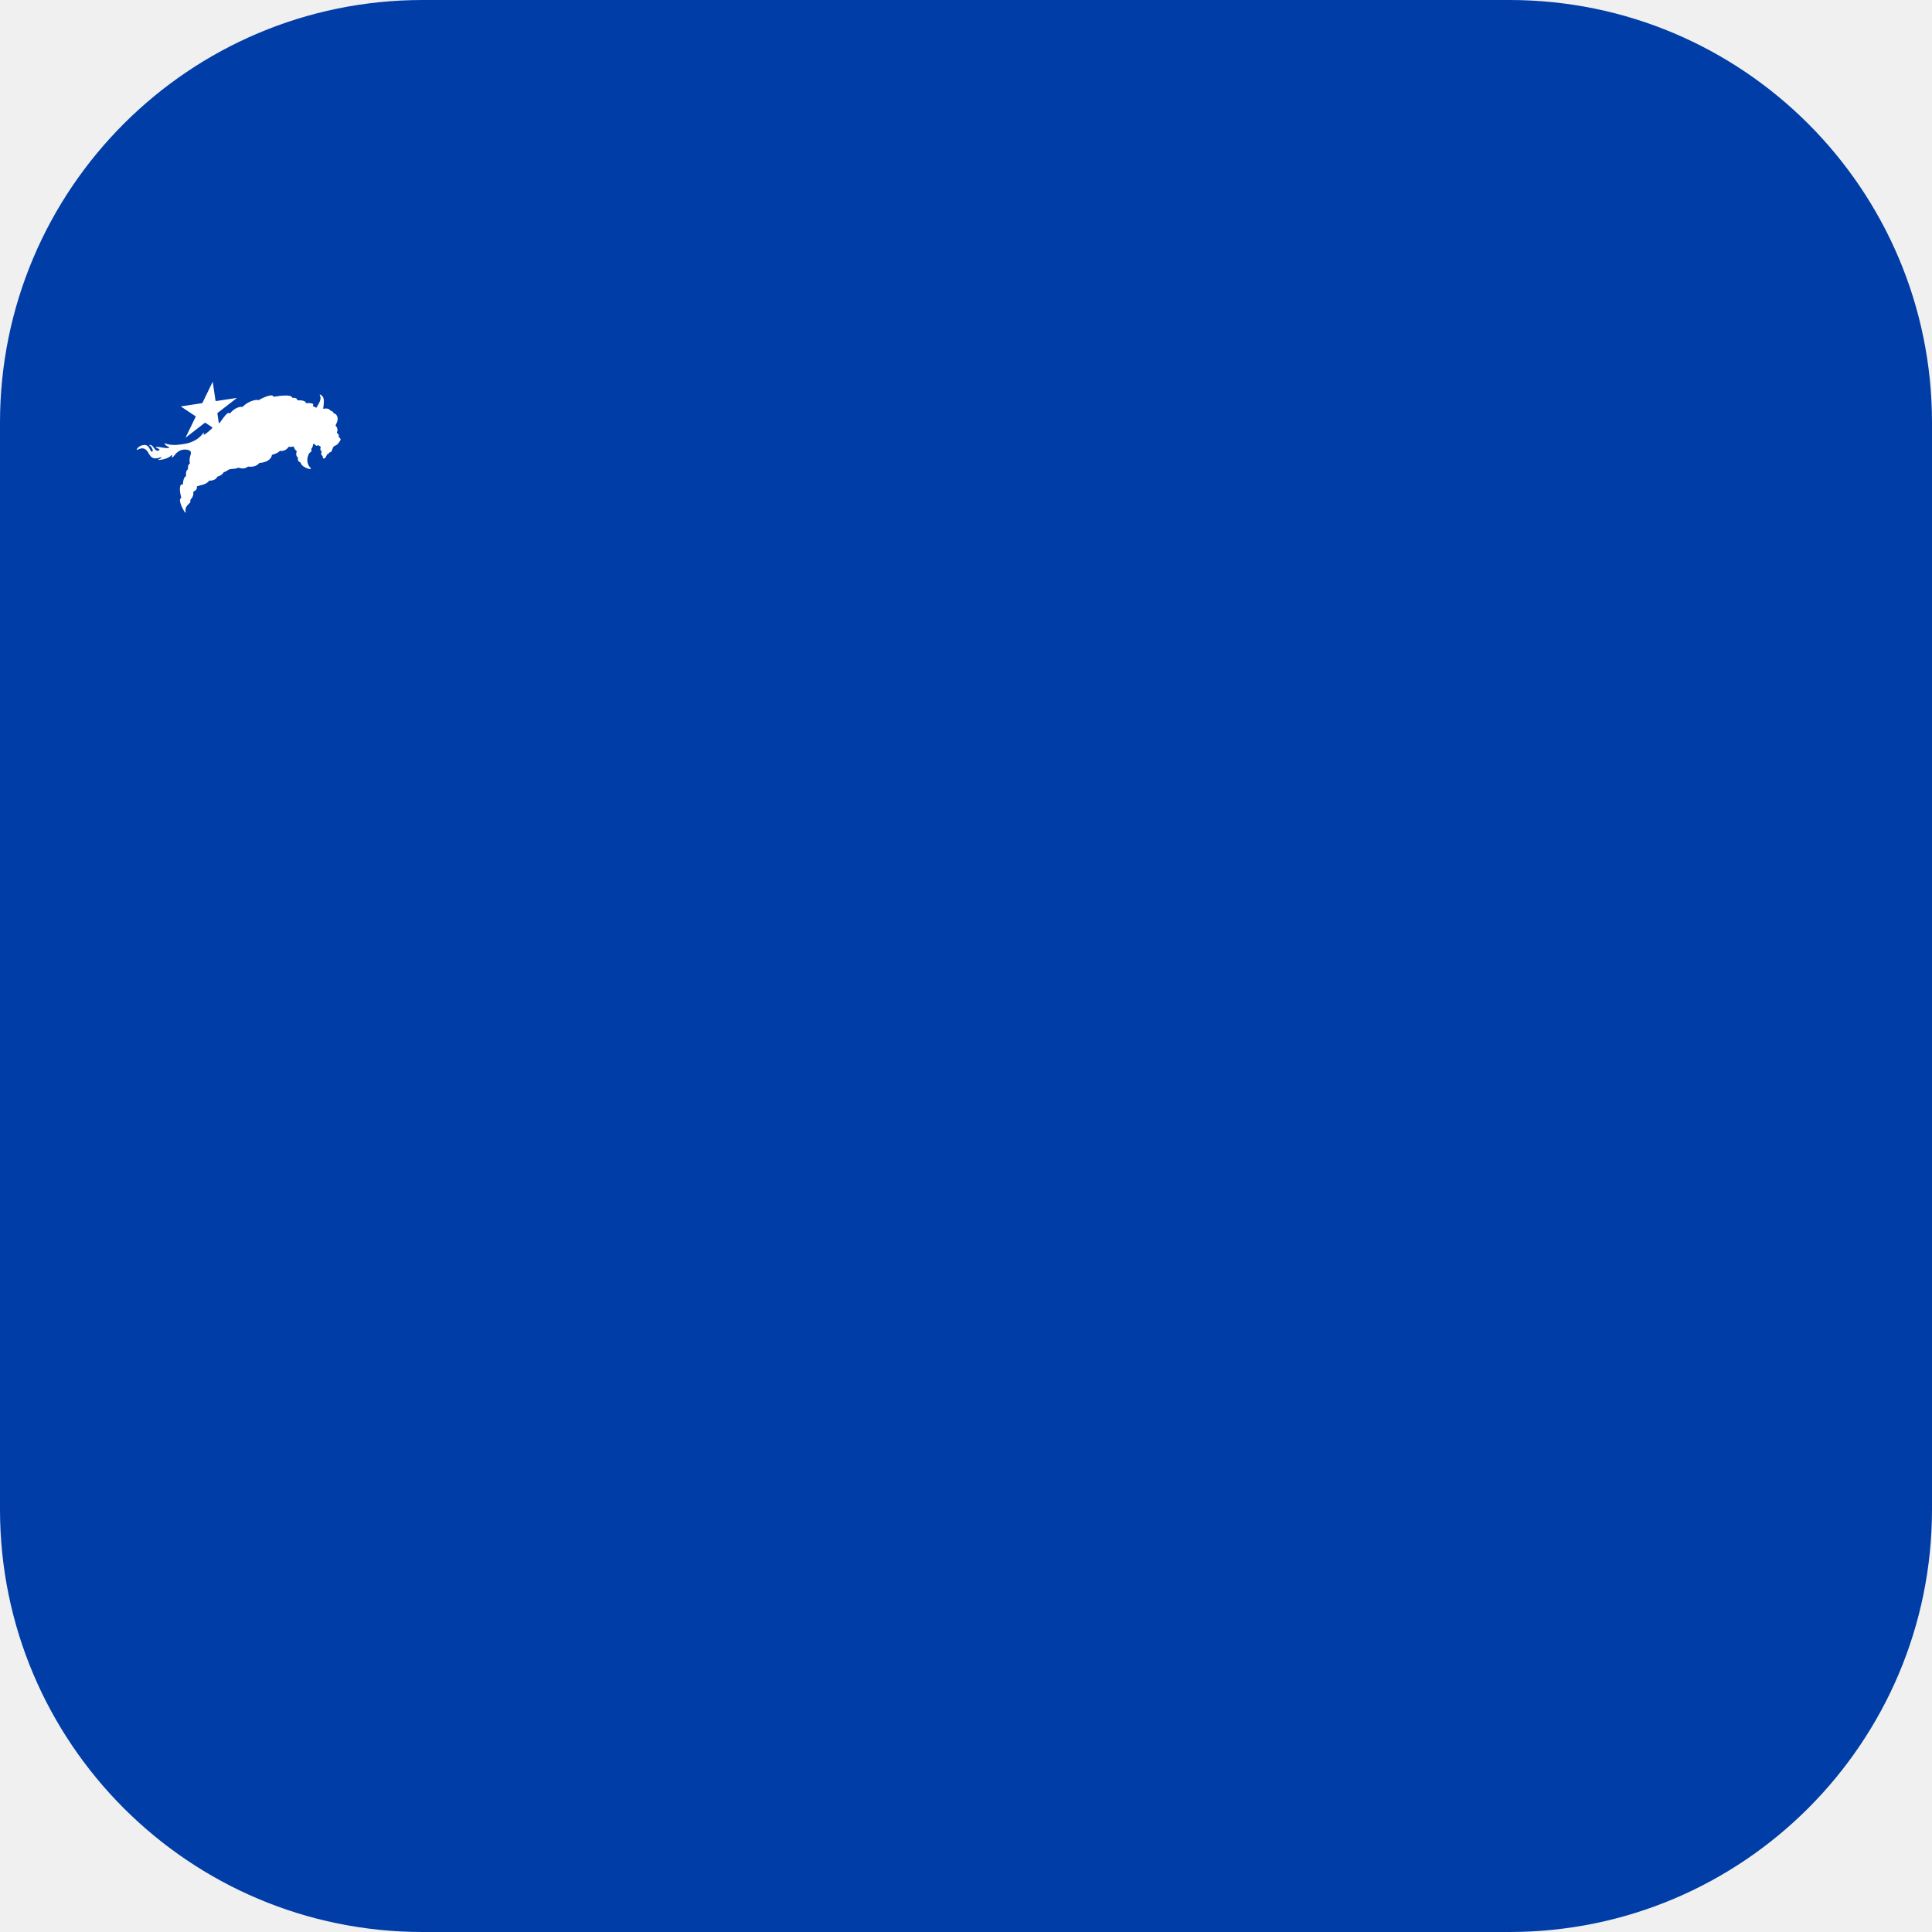
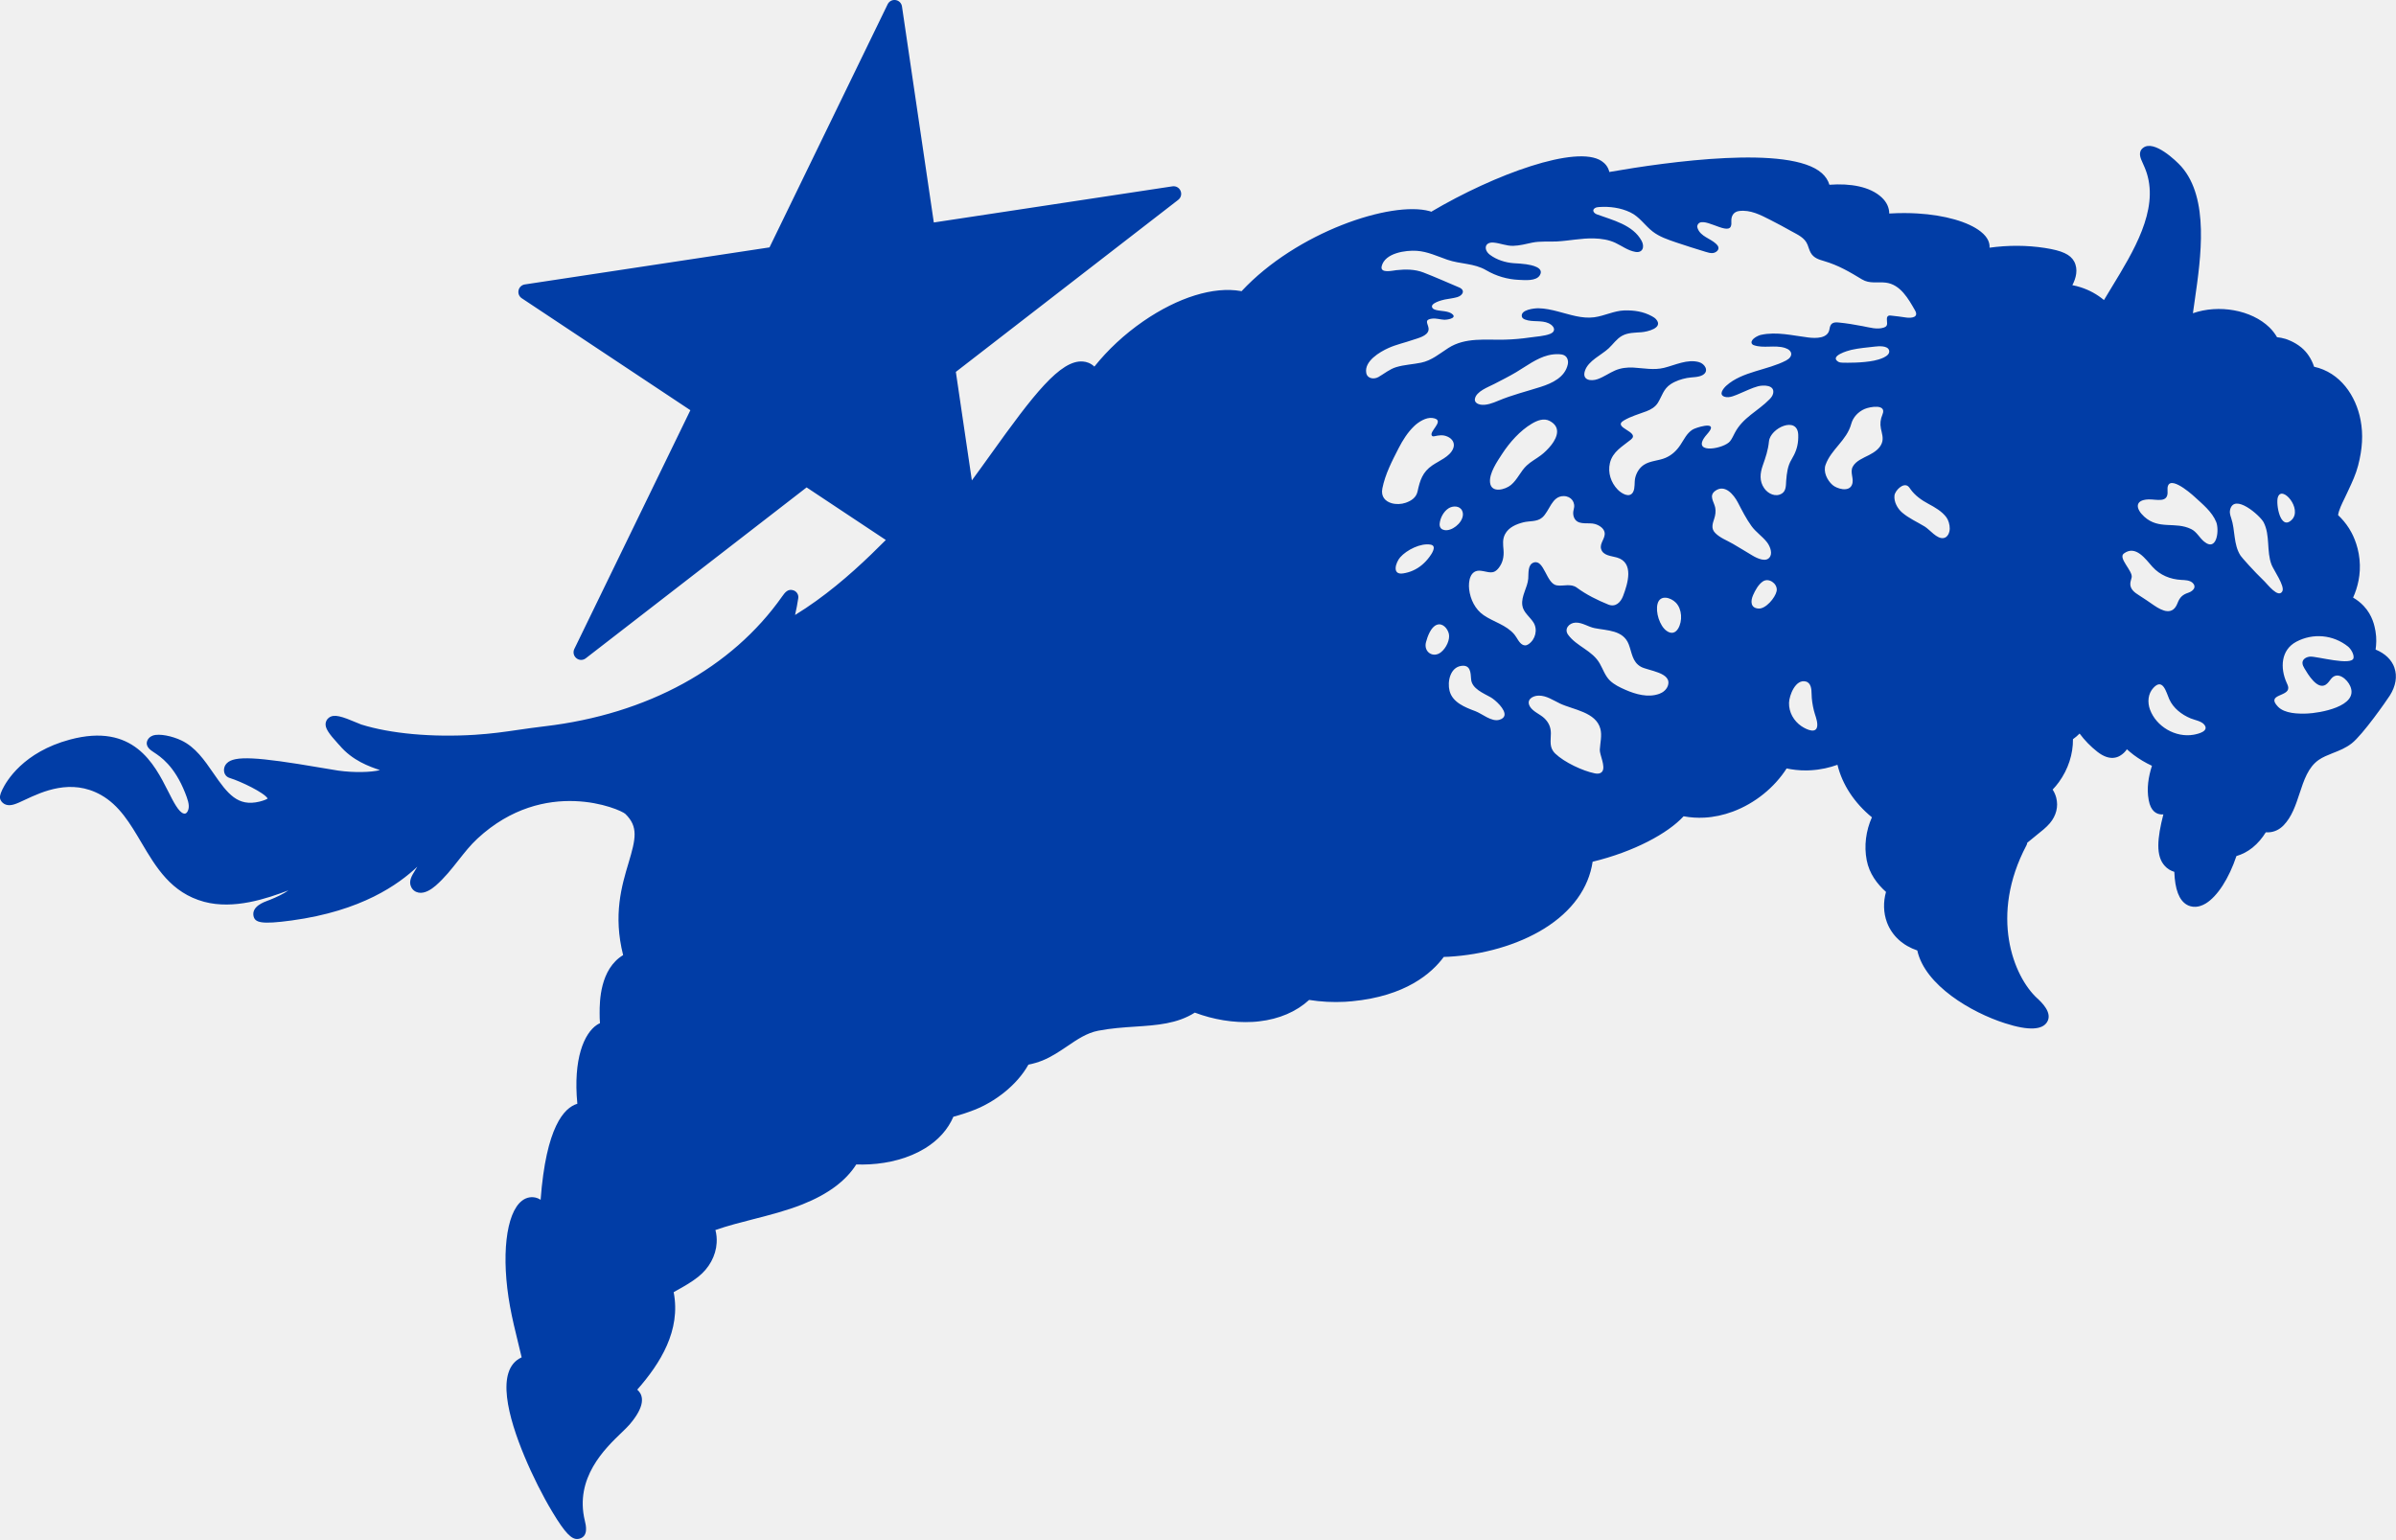
- <svg xmlns="http://www.w3.org/2000/svg" viewBox="0 0 32 32">
-   <rect width="32" height="32" rx="7" fill="#013DA6" />
-   <g transform="translate(2, 5.5) scale(0.122, 0.122)" fill="#fff">
-     <svg viewBox="845 460 230 165">
-       <path transform="matrix(1,0,0,-1,1059.499,532.241)" d="M0 0C0-.42-.14-.87-.43-1.32-.8-1.9-2.68-4.55-3.49-5.19-3.94-5.54-4.45-5.74-4.99-5.95-5.44-6.13-5.85-6.29-6.23-6.56-7.24-7.27-7.64-8.46-8.02-9.62-8.32-10.53-8.63-11.46-9.25-12.09-9.5-12.35-9.81-12.5-10.14-12.51-10.2-12.52-10.26-12.52-10.32-12.51-10.5-12.5-10.69-12.59-10.79-12.75-11.07-13.21-11.41-13.6-11.79-13.9-12.14-14.18-12.53-14.39-12.95-14.51-13.11-14.56-13.23-14.68-13.29-14.84-13.87-16.59-14.77-18-15.63-18.52-15.84-18.65-16.05-18.72-16.23-18.73-16.46-18.75-16.63-18.67-16.7-18.62-17.18-18.35-17.45-17.54-17.5-16.29-17.51-16.08-17.65-15.9-17.85-15.83-18.09-15.76-18.27-15.65-18.42-15.48-18.97-14.89-18.97-13.74-18.43-11.63-18.39-11.47-18.47-11.3-18.58-11.18-18.69-11.06-18.9-11-19.05-11.02-19.17-11.01-19.51-11-19.65-10.23-19.79-9.44-19.71-8.61-19.39-7.61-19.31-7.37-19.43-7.11-19.66-7-20.16-6.77-20.65-6.48-21.09-6.14-21.28-6.01-21.46-5.85-21.63-5.7-21.74-5.61-21.88-5.56-22.02-5.58-22.17-5.6-22.29-5.68-22.37-5.8-22.48-5.96-22.62-6.08-22.79-6.19-22.9-6.25-23.01-6.29-23.14-6.29-23.43-6.32-23.76-6.17-24.12-5.89-24.64-5.48-25.11-5-25.5-4.47-25.59-4.35-25.72-4.28-25.87-4.27-26.01-4.26-26.16-4.31-26.26-4.41-26.41-4.56-26.57-4.7-26.75-4.83-26.88-4.92-26.96-5.08-26.96-5.24-26.95-6.38-27.33-7.55-28.03-8.52-28.18-8.72-28.34-8.92-28.51-9.09-28.68-9.26-28.7-9.52-28.58-9.72-28.47-9.88-28.39-10.06-28.34-10.25-28.19-10.82-28.34-11.42-28.77-11.92-29.03-12.23-29.42-12.55-29.88-12.91L-29.97-12.98C-30.18-13.15-30.39-13.32-30.6-13.5-30.7-13.59-30.77-13.73-30.79-13.86-34.01-19.97-31.88-25.3-29.78-27.24-29.11-27.85-28.87-28.31-29.05-28.59-29.16-28.76-29.4-28.86-29.76-28.88-30.3-28.91-31.05-28.77-32-28.47-33.51-27.98-35.08-27.18-36.31-26.27-37.79-25.16-38.71-23.95-38.97-22.77-39.01-22.59-39.13-22.46-39.3-22.4-40.37-22.04-41.16-21.31-41.52-20.36-41.77-19.67-41.8-18.87-41.59-18.12-41.53-17.94-41.59-17.74-41.73-17.61-42.54-16.9-43.02-16.1-43.19-15.24-43.4-14.17-43.25-13-42.79-11.96-42.7-11.75-42.75-11.51-42.93-11.37-44.3-10.24-45.26-8.78-45.63-7.25-45.67-7.12-45.76-7-45.88-6.93-46.01-6.86-46.16-6.85-46.29-6.9-46.97-7.15-47.67-7.29-48.38-7.33-48.48-7.34-48.59-7.34-48.68-7.34-49.21-7.34-49.74-7.3-50.26-7.19-50.46-7.14-50.67-7.23-50.78-7.41-51.75-8.93-53.3-10.17-55.02-10.81-55.76-11.08-56.51-11.24-57.25-11.28-57.79-11.31-58.34-11.28-58.87-11.18-59.04-11.15-59.21-11.2-59.33-11.33-60.67-12.79-63.55-14.22-66.67-14.98-66.87-15.03-67.02-15.19-67.05-15.39-67.35-17.45-68.67-19.26-70.84-20.61-72.92-21.9-75.75-22.74-78.6-22.9L-78.99-22.91C-79.15-22.91-79.29-22.99-79.38-23.11-80.4-24.49-82.49-26.21-86.7-26.61-86.86-26.63-87.01-26.64-87.25-26.66-88.22-26.71-89.19-26.66-90.14-26.51-90.28-26.49-90.44-26.53-90.56-26.63-91.56-27.55-92.87-28.11-94.46-28.29-94.63-28.31-94.8-28.33-94.98-28.34-96.46-28.42-98.09-28.15-99.58-27.59-99.73-27.54-99.89-27.55-100.03-27.64-101.4-28.51-103.04-28.62-104.83-28.73-105.83-28.8-106.85-28.87-107.93-29.08-108.98-29.29-109.8-29.84-110.71-30.47-111.33-30.88-111.96-31.31-112.68-31.6-113.03-31.74-113.39-31.84-113.75-31.91-113.89-31.94-114.01-32.03-114.09-32.16-115.08-33.94-116.99-35.18-118.33-35.71-118.89-35.93-119.45-36.11-120.04-36.27-120.19-36.31-120.31-36.41-120.37-36.55-120.79-37.53-121.52-38.34-122.54-38.96-123.74-39.69-125.25-40.13-126.92-40.22-127.29-40.24-127.65-40.24-128.01-40.23-128.22-40.25-128.35-40.32-128.44-40.47-129.25-41.75-130.69-42.8-132.71-43.61-134-44.12-135.38-44.47-136.71-44.81L-136.82-44.84C-137.91-45.12-138.94-45.38-139.94-45.74-140.19-45.82-140.33-46.09-140.26-46.34-140.18-46.63-140.15-46.94-140.17-47.26-140.23-48.19-140.72-49.09-141.53-49.73-142.08-50.16-142.72-50.52-143.3-50.84L-143.52-50.97C-143.7-51.08-143.79-51.29-143.75-51.49-143.28-53.94-144.21-56.4-146.68-59.2-146.86-59.41-146.76-59.8-146.56-59.99-146.21-60.37-146.49-61.15-147.33-62.13-147.46-62.28-147.65-62.46-147.85-62.66L-147.96-62.77C-149.41-64.16-152.11-66.74-151.16-70.6-150.99-71.31-151.11-71.45-151.32-71.5-151.51-71.5-151.94-71.18-152.95-69.51-153.75-68.17-154.6-66.49-155.26-64.9-156.27-62.47-157.68-58.27-155.77-57.3-155.67-57.27-155.59-57.2-155.53-57.11-155.46-56.99-155.43-56.85-155.47-56.72L-155.76-55.49C-155.99-54.57-156.24-53.54-156.43-52.51-157.24-48.06-156.63-44.94-155.61-44.16-155.37-43.97-155.08-43.91-154.82-44.01-154.75-44.04-154.7-44.07-154.66-44.09-154.51-44.2-154.32-44.22-154.16-44.14-153.99-44.06-153.88-43.9-153.87-43.72-153.4-37.47-151.82-36.34-151.16-36.15-150.93-36.08-150.78-35.86-150.8-35.62-151.15-32.03-150.26-30.08-149.4-29.5-149.34-29.46-149.28-29.43-149.21-29.4-149.02-29.32-148.9-29.12-148.92-28.9-148.94-28.62-148.94-28.35-148.94-28.08-148.94-27.25-148.93-24.72-147.22-23.69-147.04-23.57-146.94-23.35-147-23.14-147.81-19.92-147.11-17.58-146.55-15.71-145.99-13.81-145.58-12.45-146.95-11.11-147.46-10.62-154.04-7.67-159.98-13.16-160.6-13.74-161.12-14.4-161.62-15.03-162.18-15.74-162.75-16.47-163.46-17.08-163.86-17.43-164.22-17.6-164.46-17.55-164.59-17.53-164.67-17.46-164.73-17.35-164.82-17.15-164.71-16.92-164.43-16.46L-164.23-16.13C-164.11-15.91-164.16-15.64-164.35-15.48-164.55-15.33-164.82-15.34-165-15.51-167.46-17.82-170.89-19.28-175.22-19.87-177.33-20.16-177.81-20.04-177.84-19.9-177.9-19.64-177.61-19.41-176.95-19.17-176.89-19.15-176.85-19.13-176.81-19.12-176.07-18.82-175.55-18.56-175.13-18.26-174.93-18.12-174.86-17.84-174.98-17.62-175.1-17.4-175.36-17.3-175.6-17.39-176.98-17.91-179.84-18.99-182.32-18.32-184.88-17.63-186.04-15.68-187.26-13.61-188.24-11.95-189.17-10.38-190.83-9.45-193.55-7.93-196.19-9.17-197.61-9.83-198.26-10.14-198.62-10.3-198.84-10.22-198.91-10.2-198.96-10.15-198.99-10.11-199-10.08-199.03-10.02-198.85-9.66-198.54-8.99-197.21-6.73-193.53-5.74-188.63-4.44-187.06-7.53-185.9-9.82-185.37-10.87-184.92-11.77-184.27-11.92-183.93-12-183.5-11.87-183.3-11.26-183.12-10.7-183.36-10.09-183.57-9.54-184.52-7.12-185.78-6.3-186.39-5.9-186.79-5.64-186.75-5.58-186.73-5.52-186.71-5.47-186.65-5.43-186.57-5.4-186.2-5.27-185.28-5.45-184.58-5.78-183.53-6.27-182.81-7.31-182.1-8.34-181-9.95-179.96-11.47-177.71-10.93-177.32-10.83-177.04-10.72-176.86-10.59-176.66-10.44-176.59-10.16-176.72-9.94-177.13-9.2-179.48-8.2-180.15-8-180.23-7.98-180.27-7.94-180.29-7.89-180.32-7.77-180.29-7.67-180.2-7.58-179.67-7.05-176.98-7.39-172.82-8.1-172.2-8.21-171.66-8.3-171.32-8.35-170-8.53-168.53-8.51-167.66-8.3-167.44-8.24-167.29-8.05-167.28-7.83-167.27-7.61-167.41-7.41-167.62-7.34-168.42-7.06-169.77-6.61-170.79-5.39-170.82-5.37-170.85-5.32-170.89-5.29-171.57-4.55-171.84-4.16-171.82-3.97-171.81-3.93-171.8-3.87-171.74-3.83-171.53-3.67-170.94-3.87-169.86-4.33L-169.76-4.37C-169.64-4.42-169.55-4.46-169.5-4.48-166.98-5.26-163.45-5.58-159.83-5.36-158.39-5.27-157.32-5.11-156.19-4.95L-155.95-4.91C-155.34-4.82-154.7-4.73-153.96-4.64-145.25-3.62-138.09 .31-133.8 6.4-133.54 6.77-133.5 6.75-133.42 6.72-133.38 6.71-133.35 6.66-133.36 6.62-133.42 6.17-133.51 5.71-133.62 5.26-133.67 5.06-133.59 4.85-133.43 4.74-133.26 4.62-133.04 4.61-132.87 4.71-130.79 5.99-128.69 7.66-126.45 9.83-126.01 10.24-125.59 10.66-125.2 11.05-125.09 11.16-125.04 11.31-125.06 11.45-125.07 11.6-125.15 11.74-125.28 11.82L-131.89 16.21C-132.07 16.33-132.3 16.32-132.47 16.19L-150.91 1.92H-151.07C-151.12 1.96-151.13 2.03-151.11 2.08L-141.42 22.02C-141.31 22.24-141.38 22.51-141.59 22.65L-155.67 32C-155.71 32.03-155.73 32.08-155.72 32.14-155.71 32.2-155.67 32.23-155.61 32.24L-135.19 35.34C-135.03 35.36-134.89 35.46-134.81 35.61L-124.95 55.91C-124.92 55.96-124.87 55.99-124.81 55.98-124.75 55.97-124.71 55.93-124.7 55.87L-122.04 37.83C-122.02 37.7-121.95 37.58-121.85 37.51-121.74 37.43-121.6 37.39-121.47 37.41L-101.55 40.43C-101.5 40.44-101.44 40.41-101.41 40.35-101.39 40.29-101.4 40.23-101.45 40.19L-120.02 25.83C-120.16 25.72-120.23 25.54-120.21 25.36L-118.87 16.3C-118.84 16.1-118.69 15.94-118.5 15.89-118.3 15.84-118.09 15.91-117.97 16.08-117.46 16.77-116.93 17.51-116.39 18.27-113.16 22.77-110.8 25.96-109.12 25.8-108.89 25.78-108.67 25.69-108.49 25.51-108.39 25.42-108.25 25.37-108.11 25.38-107.97 25.39-107.84 25.46-107.76 25.57-106.66 26.94-105.28 28.21-103.78 29.26-100.98 31.18-98.15 32.07-96.01 31.7-95.83 31.64-95.63 31.69-95.5 31.83-90.88 36.78-83.21 39.18-80.31 38.38-80.15 38.28-79.94 38.28-79.78 38.37-74.02 41.78-67.75 43.74-66.09 42.62-65.85 42.47-65.71 42.27-65.65 42.02-65.6 41.76-65.34 41.58-65.08 41.63-56.01 43.22-49.54 43.23-47.76 41.66-47.52 41.44-47.35 41.19-47.27 40.92-47.21 40.69-46.99 40.55-46.76 40.56-44.97 40.7-43.55 40.37-42.77 39.64-42.46 39.34-42.3 39.01-42.3 38.66-42.3 38.52-42.24 38.39-42.14 38.29-42.04 38.2-41.9 38.14-41.77 38.16-41 38.21-40.23 38.21-39.49 38.16-37.33 38.04-35.41 37.5-34.47 36.76-34.21 36.55-33.9 36.22-33.93 35.85-33.94 35.7-33.88 35.55-33.77 35.44-33.66 35.34-33.51 35.29-33.36 35.31-31.84 35.52-30.34 35.51-28.9 35.29-27.35 35.05-26.98 34.73-26.81 34.42-26.59 34.02-26.64 33.51-26.96 32.91-27.03 32.77-27.03 32.6-26.96 32.46-26.9 32.32-26.76 32.22-26.61 32.19-26.39 32.15-26.17 32.09-25.96 32.02-25.3 31.8-24.71 31.48-24.2 31.05-24.09 30.96-23.94 30.92-23.79 30.94-23.65 30.97-23.52 31.06-23.45 31.18-23.29 31.45-23.13 31.71-22.96 31.99L-22.8 32.26C-20.92 35.34-18.79 38.84-19.82 42.15-19.92 42.48-20.04 42.76-20.15 42.99L-20.2 43.1C-20.42 43.59-20.4 43.68-20.3 43.75-19.89 44.05-18.52 43.06-17.79 42.24-15.6 39.75-16.29 34.99-16.79 31.51-16.85 31.11-16.9 30.74-16.95 30.4-16.97 30.23-16.9 30.06-16.77 29.95-16.63 29.84-16.45 29.8-16.29 29.86-14.29 30.56-11.76 30.1-10.41 28.79-10.2 28.58-10.01 28.34-9.87 28.08-9.79 27.94-9.64 27.85-9.48 27.83-9.29 27.81-9.08 27.78-8.88 27.72-8.77 27.68-8.21 27.49-7.72 27.09-7.31 26.75-7 26.28-6.81 25.71-6.75 25.54-6.61 25.41-6.44 25.38-4.34 24.92-3.26 22.98-2.95 21.32-2.74 20.21-2.8 19.08-3.15 17.75-3.33 17.05-3.63 16.4-3.93 15.77L-4.1 15.4C-4.14 15.3-4.2 15.19-4.25 15.07-4.5 14.58-4.77 14.01-4.83 13.54-4.85 13.38-4.79 13.22-4.68 13.11-4.35 12.81-4.07 12.47-3.83 12.09-3.63 11.78-3.16 10.93-3.04 9.73-2.94 8.74-3.11 7.76-3.54 6.8-3.64 6.56-3.55 6.29-3.33 6.16-3.04 5.99-2.78 5.79-2.56 5.55-1.92 4.87-1.78 4.12-1.71 3.71-1.61 3.14-1.65 2.65-1.7 2.32-1.73 2.1-1.6 1.88-1.39 1.79-.73 1.52-.28 1.1-.09 .56-.03 .38 0 .2 0 0" fill="#fff" />
-     </svg>
+ <svg xmlns="http://www.w3.org/2000/svg" width="145.478mm" height="93.46mm" viewBox="0 0 145.478 93.46" version="1.1" id="svg1">
+   <defs id="defs1" />
+   <g id="layer1" transform="translate(-294.7576,-101.6186)">
+     <path id="path14" d="m 437.657,141.573 c -0.087,0.501 -2.251,-0.111 -2.634,-0.083 -0.21,0.015 -0.472,0.139 -0.467,0.384 0.002,0.12 0.061,0.232 0.123,0.336 0.203,0.339 0.775,1.315 1.29,0.986 0.139,-0.089 0.227,-0.237 0.333,-0.365 0.395,-0.478 0.978,0.037 1.157,0.456 0.536,1.243 -1.903,1.635 -2.631,1.661 -0.537,0.018 -1.352,0.005 -1.759,-0.418 -0.752,-0.781 0.671,-0.594 0.625,-1.162 -0.009,-0.104 -0.057,-0.2 -0.1,-0.296 -0.398,-0.889 -0.355,-1.986 0.593,-2.488 1.015,-0.537 2.237,-0.423 3.134,0.294 0.176,0.141 0.374,0.476 0.337,0.694 m -5.41,-4.653 c -0.654,-0.628 -1.382,-1.454 -1.45,-1.559 -0.447,-0.691 -0.313,-1.541 -0.572,-2.292 -0.054,-0.157 -0.104,-0.327 -0.065,-0.489 0.246,-1.045 1.828,0.351 2.039,0.758 0.407,0.792 0.163,1.749 0.478,2.57 0.122,0.321 0.829,1.307 0.655,1.62 -0.246,0.44 -0.902,-0.433 -1.084,-0.608 m 0.809,-5.092 c 0.235,-0.805 1.533,0.699 0.84,1.365 -0.687,0.659 -0.959,-0.959 -0.84,-1.365 m -3.718,2.44 c -0.1,0.36 -0.338,0.585 -0.762,0.233 -0.278,-0.231 -0.443,-0.59 -0.778,-0.754 -0.974,-0.478 -1.956,0.062 -2.852,-0.755 -0.521,-0.475 -0.594,-1.009 0.248,-1.047 0.478,-0.022 1.23,0.263 1.168,-0.511 -0.093,-1.159 1.362,0.094 1.652,0.362 0.467,0.432 1.054,0.899 1.304,1.523 0.09,0.224 0.107,0.637 0.019,0.949 m -0.831,11.784 c -0.166,0.1 -0.415,0.157 -0.573,0.184 -1.083,0.185 -2.254,-0.494 -2.634,-1.524 -0.165,-0.446 -0.131,-0.963 0.206,-1.326 0.579,-0.624 0.779,0.281 0.959,0.686 0.243,0.548 0.754,0.942 1.296,1.168 0.244,0.102 0.66,0.164 0.834,0.384 0.152,0.192 0.071,0.33 -0.088,0.427 m -4.403,-9.024 c 0.012,-0.121 0.057,-0.235 0.082,-0.352 0.074,-0.384 -0.84,-1.172 -0.477,-1.443 0.726,-0.543 1.323,0.348 1.739,0.807 0.46,0.509 1.086,0.761 1.763,0.795 0.211,0.011 0.497,0.015 0.669,0.174 0.115,0.106 0.139,0.212 0.107,0.307 -0.045,0.135 -0.201,0.246 -0.366,0.299 -0.342,0.111 -0.518,0.278 -0.651,0.628 -0.287,0.757 -0.894,0.503 -1.435,0.132 -0.301,-0.206 -0.594,-0.414 -0.905,-0.607 -0.271,-0.168 -0.558,-0.382 -0.526,-0.739 m -11.34,-2.736 c -0.406,0.068 -0.828,-0.507 -1.148,-0.701 -0.46,-0.282 -0.961,-0.497 -1.372,-0.852 -0.278,-0.24 -0.503,-0.653 -0.461,-1.029 0.032,-0.295 0.53,-0.816 0.838,-0.555 0.053,0.045 0.091,0.107 0.131,0.165 0.271,0.386 0.689,0.681 1.099,0.898 0.394,0.211 0.817,0.453 1.085,0.816 0.117,0.159 0.207,0.434 0.203,0.689 -0.004,0.227 -0.115,0.526 -0.374,0.569 m -3.355,-13.491 c -0.188,0.095 0.003,0.454 -0.113,0.607 -0.039,0.051 -0.099,0.082 -0.161,0.103 -0.404,0.136 -0.875,-0.011 -1.279,-0.086 -0.492,-0.093 -0.985,-0.178 -1.485,-0.224 -0.333,-0.031 -0.485,0.066 -0.533,0.397 -0.086,0.591 -0.841,0.569 -1.284,0.515 -0.958,-0.116 -1.915,-0.37 -2.88,-0.159 -0.173,0.037 -0.618,0.255 -0.569,0.49 0.013,0.063 0.069,0.111 0.13,0.133 0.59,0.212 1.272,-0.023 1.887,0.166 0.493,0.151 0.523,0.533 0.077,0.768 -1.125,0.589 -2.656,0.659 -3.619,1.522 -0.186,0.166 -0.491,0.544 -0.123,0.675 0.298,0.107 0.691,-0.094 0.96,-0.206 0.355,-0.147 0.699,-0.322 1.072,-0.424 0.323,-0.088 1.044,-0.096 0.925,0.436 -0.03,0.136 -0.119,0.25 -0.216,0.35 -0.708,0.726 -1.616,1.1 -2.108,2.038 -0.091,0.173 -0.168,0.354 -0.288,0.507 -0.356,0.452 -2.226,0.797 -1.585,-0.187 0.105,-0.161 0.25,-0.292 0.356,-0.453 0.377,-0.577 -0.869,-0.181 -1.057,-0.058 -0.349,0.225 -0.508,0.591 -0.73,0.923 -0.232,0.349 -0.514,0.619 -0.904,0.787 -0.42,0.181 -0.925,0.171 -1.31,0.422 -0.274,0.179 -0.455,0.474 -0.53,0.789 -0.066,0.274 0.004,0.619 -0.13,0.864 -0.218,0.401 -0.72,0.075 -0.937,-0.149 -0.409,-0.421 -0.607,-1.029 -0.471,-1.606 0.164,-0.702 0.763,-1.009 1.281,-1.434 0.583,-0.478 -1.183,-0.715 -0.432,-1.156 0.437,-0.257 0.9,-0.381 1.368,-0.558 0.277,-0.105 0.541,-0.261 0.699,-0.518 0.259,-0.424 0.332,-0.835 0.774,-1.127 0.299,-0.197 0.645,-0.309 0.994,-0.377 0.298,-0.057 0.694,-0.026 0.958,-0.184 0.401,-0.24 0.117,-0.679 -0.228,-0.777 -0.705,-0.201 -1.449,0.178 -2.122,0.345 -0.615,0.153 -1.24,0.021 -1.86,-0.015 -0.387,-0.022 -0.772,0.024 -1.129,0.18 -0.36,0.157 -0.677,0.393 -1.051,0.523 -0.401,0.14 -0.961,0.072 -0.766,-0.513 0.206,-0.612 0.995,-0.944 1.439,-1.358 0.268,-0.25 0.485,-0.579 0.812,-0.761 0.359,-0.199 0.779,-0.187 1.175,-0.218 0.334,-0.025 1.363,-0.249 0.893,-0.785 -0.069,-0.079 -0.16,-0.135 -0.251,-0.185 -0.528,-0.29 -1.087,-0.369 -1.681,-0.353 -0.612,0.018 -1.208,0.333 -1.822,0.415 -0.755,0.1 -1.487,-0.168 -2.207,-0.352 -0.387,-0.1 -0.785,-0.19 -1.188,-0.195 -0.243,-0.002 -1.1,0.085 -1.001,0.51 0.02,0.087 0.108,0.142 0.191,0.174 0.456,0.175 0.991,0.02 1.444,0.23 0.165,0.076 0.41,0.284 0.286,0.488 -0.046,0.075 -0.125,0.122 -0.207,0.154 -0.359,0.14 -0.835,0.161 -1.218,0.217 -0.506,0.075 -1.016,0.119 -1.528,0.133 -1.155,0.031 -2.399,-0.158 -3.436,0.51 -0.537,0.345 -1.011,0.757 -1.652,0.889 -0.501,0.103 -1.018,0.122 -1.51,0.27 -0.4,0.121 -0.72,0.395 -1.077,0.6 -0.268,0.154 -0.675,0.109 -0.741,-0.246 -0.133,-0.717 0.821,-1.278 1.353,-1.517 0.473,-0.212 0.976,-0.317 1.463,-0.487 0.294,-0.103 0.915,-0.233 0.966,-0.612 0.043,-0.323 -0.352,-0.603 0.201,-0.682 0.26,-0.037 0.514,0.059 0.772,0.068 0.117,0.004 0.728,-0.078 0.501,-0.315 -0.227,-0.238 -0.734,-0.198 -1.029,-0.282 -0.075,-0.021 -0.153,-0.049 -0.201,-0.111 -0.222,-0.289 0.587,-0.492 0.741,-0.522 0.252,-0.05 0.509,-0.073 0.756,-0.144 0.34,-0.099 0.511,-0.423 0.115,-0.59 -0.718,-0.302 -1.434,-0.624 -2.161,-0.905 -0.527,-0.205 -1.097,-0.203 -1.651,-0.143 -0.225,0.024 -1.002,0.218 -0.889,-0.242 0.199,-0.808 1.465,-0.977 2.127,-0.933 0.65,0.043 1.249,0.328 1.854,0.539 0.794,0.278 1.626,0.205 2.366,0.641 0.603,0.354 1.294,0.557 1.992,0.584 0.357,0.015 1.044,0.086 1.263,-0.281 0.286,-0.477 -0.522,-0.62 -0.823,-0.666 -0.25,-0.038 -0.503,-0.049 -0.755,-0.065 -0.503,-0.033 -1.048,-0.206 -1.453,-0.512 -0.398,-0.301 -0.329,-0.79 0.228,-0.74 0.41,0.038 0.766,0.207 1.186,0.197 0.397,-0.01 0.768,-0.113 1.153,-0.194 0.477,-0.1 0.997,-0.046 1.485,-0.071 0.757,-0.039 1.502,-0.206 2.263,-0.185 0.445,0.012 0.906,0.08 1.31,0.272 0.401,0.191 0.747,0.46 1.194,0.544 0.458,0.087 0.587,-0.304 0.394,-0.664 -0.523,-0.976 -1.764,-1.263 -2.722,-1.614 -0.179,-0.066 -0.324,-0.262 -0.1,-0.388 0.074,-0.041 0.16,-0.05 0.243,-0.056 0.638,-0.045 1.305,0.045 1.886,0.322 0.564,0.269 0.874,0.785 1.353,1.159 0.419,0.328 0.929,0.495 1.427,0.666 0.596,0.205 1.199,0.389 1.802,0.575 0.14,0.043 0.286,0.087 0.434,0.072 0.167,-0.018 0.391,-0.169 0.333,-0.365 -0.024,-0.08 -0.085,-0.145 -0.147,-0.203 -0.351,-0.324 -0.919,-0.436 -1.107,-0.921 -0.022,-0.058 -0.037,-0.123 -0.018,-0.182 0.218,-0.677 1.768,0.578 2.023,0.068 0.051,-0.102 0.042,-0.221 0.038,-0.335 -0.012,-0.32 0.142,-0.568 0.468,-0.613 0.685,-0.092 1.311,0.24 1.899,0.539 0.43,0.218 0.854,0.446 1.274,0.683 0.385,0.216 0.817,0.391 0.989,0.829 0.064,0.163 0.107,0.337 0.194,0.489 0.18,0.314 0.488,0.405 0.812,0.5 0.862,0.253 1.541,0.652 2.298,1.111 0.467,0.283 0.939,0.136 1.443,0.197 0.888,0.107 1.377,0.986 1.777,1.687 0.242,0.425 -0.212,0.472 -0.513,0.435 -0.322,-0.04 -0.648,-0.098 -0.97,-0.124 -0.064,-0.005 -0.11,0.002 -0.144,0.018 m -0.842,2.716 c -0.721,0.15 -1.663,0.134 -1.916,0.129 -0.101,-0.002 -0.206,-0.011 -0.29,-0.065 -0.526,-0.344 0.599,-0.666 0.803,-0.713 0.472,-0.109 0.958,-0.141 1.437,-0.2 0.222,-0.027 0.773,-0.07 0.858,0.225 0.11,0.383 -0.663,0.576 -0.891,0.623 m 0.491,3.277 c -0.002,0.002 -0.002,0.006 -0.004,0.008 -0.119,0.282 -0.151,0.549 -0.091,0.847 0.059,0.289 0.167,0.579 0.059,0.874 -0.123,0.342 -0.454,0.563 -0.778,0.732 -0.34,0.176 -0.797,0.348 -0.99,0.706 -0.193,0.361 0.104,0.743 -0.053,1.109 -0.189,0.447 -0.908,0.236 -1.177,0.002 -0.327,-0.287 -0.575,-0.798 -0.42,-1.227 0.34,-0.944 1.283,-1.476 1.556,-2.477 0.111,-0.412 0.425,-0.741 0.813,-0.91 0.333,-0.144 1.361,-0.321 1.084,0.335 m -4.915,18.93 c -0.47,-0.318 -0.773,-0.848 -0.758,-1.423 0.014,-0.456 0.394,-1.453 1.015,-1.294 0.325,0.081 0.352,0.473 0.355,0.748 0.004,0.343 0.059,0.681 0.139,1.012 0.066,0.274 0.195,0.545 0.207,0.838 0.021,0.641 -0.648,0.326 -0.956,0.119 m -0.932,-14.925 c -0.021,0.272 0.008,0.615 -0.25,0.786 -0.384,0.253 -0.851,0.024 -1.085,-0.312 -0.301,-0.434 -0.255,-0.906 -0.089,-1.381 0.179,-0.506 0.324,-0.928 0.378,-1.465 0.082,-0.821 1.741,-1.57 1.777,-0.394 0.004,0.119 0,0.231 -0.008,0.339 -0.034,0.418 -0.163,0.762 -0.402,1.16 -0.233,0.384 -0.286,0.83 -0.32,1.268 m -0.583,6.723 c -0.083,0.395 -0.653,1.079 -1.091,1.055 -0.496,-0.026 -0.5,-0.446 -0.337,-0.816 0.128,-0.291 0.329,-0.659 0.601,-0.836 0.354,-0.227 0.86,0.123 0.836,0.528 -0.002,0.023 -0.006,0.045 -0.01,0.069 m -3.209,-3.167 c -0.19,-0.104 -0.373,-0.218 -0.518,-0.368 -0.268,-0.273 -0.159,-0.567 -0.055,-0.883 0.069,-0.208 0.097,-0.434 0.056,-0.653 -0.066,-0.348 -0.406,-0.718 -0.007,-1.015 0.59,-0.44 1.131,0.22 1.384,0.704 0.254,0.487 0.502,0.98 0.825,1.428 0.265,0.367 0.66,0.623 0.939,0.98 0.159,0.204 0.33,0.591 0.205,0.847 -0.208,0.427 -0.806,0.13 -1.09,-0.04 -0.395,-0.235 -0.784,-0.477 -1.181,-0.707 -0.175,-0.102 -0.37,-0.192 -0.558,-0.294 m -2.772,5.443 c -0.151,0.249 -0.395,0.353 -0.7,0.133 -0.422,-0.303 -0.681,-1.144 -0.545,-1.647 0.155,-0.567 0.799,-0.383 1.111,-0.062 0.379,0.39 0.411,1.118 0.135,1.576 m -0.623,3.473 c -0.083,0.233 -0.293,0.403 -0.519,0.485 -0.002,0.001 -0.004,0.002 -0.007,0.002 -0.671,0.241 -1.422,0.029 -2.049,-0.245 -0.332,-0.146 -0.678,-0.308 -0.942,-0.564 -0.293,-0.286 -0.417,-0.683 -0.617,-1.034 -0.451,-0.796 -1.398,-1.033 -1.918,-1.742 -0.265,-0.36 0.06,-0.728 0.451,-0.741 0.41,-0.013 0.763,0.257 1.155,0.335 0.762,0.152 1.732,0.114 2.069,0.978 0.199,0.51 0.212,1.066 0.736,1.365 0.441,0.251 1.93,0.343 1.639,1.163 m -3.981,5.2 c -0.031,0.042 -0.073,0.076 -0.13,0.1 -0.103,0.043 -0.22,0.032 -0.33,0.01 -0.731,-0.146 -1.844,-0.672 -2.389,-1.195 -0.387,-0.37 -0.27,-0.764 -0.27,-1.235 0,-0.373 -0.137,-0.671 -0.406,-0.924 -0.26,-0.242 -0.686,-0.394 -0.866,-0.703 -0.238,-0.41 0.152,-0.65 0.516,-0.661 0.472,-0.016 0.898,0.285 1.308,0.479 0.805,0.38 2.188,0.518 2.454,1.539 0.107,0.407 -0.011,0.841 -0.035,1.265 -0.018,0.296 0.368,1.022 0.147,1.326 m -3.083,-19.839 c -0.198,0.259 -0.444,0.487 -0.635,0.631 -0.28,0.213 -0.612,0.385 -0.869,0.627 -0.37,0.347 -0.557,0.848 -0.95,1.177 -0.354,0.295 -1.188,0.515 -1.272,-0.128 -0.074,-0.572 0.44,-1.306 0.735,-1.761 0.452,-0.694 1.086,-1.408 1.803,-1.832 0.318,-0.188 0.72,-0.353 1.076,-0.166 0.687,0.359 0.487,0.962 0.113,1.453 m -0.655,-3.518 c -0.876,0.28 -1.736,0.487 -2.588,0.846 -0.318,0.134 -0.729,0.296 -1.082,0.228 -0.171,-0.033 -0.357,-0.143 -0.324,-0.344 0.075,-0.461 0.824,-0.724 1.177,-0.909 0.445,-0.232 0.895,-0.455 1.327,-0.712 0.623,-0.371 1.239,-0.851 1.944,-1.027 0.216,-0.054 0.44,-0.08 0.676,-0.067 0.1,0.006 0.202,0.019 0.292,0.063 0.202,0.097 0.269,0.338 0.226,0.545 -0.164,0.79 -0.951,1.155 -1.648,1.377 m -0.942,15.695 c -0.055,0 -0.106,-0.014 -0.151,-0.037 -0.229,-0.117 -0.343,-0.432 -0.503,-0.623 -0.496,-0.589 -1.258,-0.754 -1.871,-1.176 -0.512,-0.353 -0.806,-0.96 -0.876,-1.568 -0.056,-0.494 0.057,-1.203 0.707,-1.126 0.47,0.055 0.751,0.262 1.091,-0.176 0.249,-0.32 0.321,-0.691 0.289,-1.087 -0.028,-0.337 -0.072,-0.649 0.095,-0.963 0.221,-0.415 0.68,-0.606 1.114,-0.716 0.379,-0.095 0.823,-0.018 1.14,-0.291 0.452,-0.389 0.576,-1.306 1.305,-1.301 0.457,0.003 0.735,0.38 0.608,0.814 -0.061,0.211 -0.037,0.464 0.111,0.636 0.269,0.312 0.821,0.141 1.178,0.244 0.247,0.071 0.547,0.251 0.588,0.523 0.054,0.362 -0.325,0.651 -0.211,1.006 0.126,0.398 0.624,0.409 0.957,0.506 1.059,0.306 0.656,1.592 0.379,2.326 -0.152,0.405 -0.465,0.708 -0.905,0.53 -0.668,-0.272 -1.322,-0.594 -1.904,-1.023 -0.374,-0.277 -0.815,-0.073 -1.23,-0.143 -0.629,-0.106 -0.756,-1.593 -1.389,-1.386 -0.379,0.124 -0.309,0.666 -0.334,0.974 -0.044,0.552 -0.43,1.045 -0.363,1.612 0.052,0.442 0.466,0.71 0.686,1.065 0.261,0.424 0.113,1.027 -0.308,1.309 -0.061,0.041 -0.133,0.072 -0.206,0.072 m -1.255,4.258 c -0.025,0.11 -0.116,0.202 -0.301,0.259 -0.481,0.148 -1.057,-0.373 -1.48,-0.528 -0.61,-0.226 -1.372,-0.525 -1.551,-1.226 -0.142,-0.556 0.033,-1.416 0.705,-1.517 0.568,-0.084 0.576,0.409 0.603,0.805 0.037,0.58 0.762,0.858 1.19,1.102 0.268,0.152 0.919,0.734 0.834,1.106 m -3.861,-3.838 c -0.471,0.368 -1.06,-0.023 -0.902,-0.617 0.089,-0.335 0.293,-0.923 0.659,-1.054 0.359,-0.129 0.658,0.235 0.73,0.552 0.076,0.342 -0.152,0.858 -0.487,1.119 M 380.55,136.263 c -0.184,0.083 -0.383,0.141 -0.597,0.174 -0.704,0.109 -0.452,-0.669 -0.177,-0.981 0.386,-0.439 1.245,-0.879 1.852,-0.764 0.393,0.074 0.051,0.569 -0.073,0.736 -0.272,0.371 -0.606,0.658 -1.006,0.835 m 2.985,-3.631 c 0.043,0.094 0.056,0.193 0.043,0.293 -0.058,0.48 -0.684,0.964 -1.118,0.881 -0.077,-0.015 -0.153,-0.044 -0.207,-0.102 -0.07,-0.073 -0.093,-0.181 -0.083,-0.282 0.032,-0.348 0.235,-0.742 0.541,-0.937 0.257,-0.164 0.68,-0.168 0.824,0.147 m -4.845,-1.35 c 0.173,-0.87 0.586,-1.662 0.987,-2.445 0.248,-0.483 0.549,-0.962 0.942,-1.341 0.265,-0.255 0.725,-0.55 1.112,-0.496 0.733,0.103 0.021,0.625 -0.054,0.955 -0.013,0.06 0.011,0.133 0.068,0.155 0.034,0.013 0.072,0.005 0.108,-0.002 0.28,-0.059 0.508,-0.1 0.784,0.019 0.311,0.133 0.489,0.412 0.347,0.743 -0.206,0.484 -0.849,0.727 -1.256,1.005 -0.597,0.409 -0.752,0.905 -0.898,1.579 -0.08,0.376 -0.374,0.573 -0.725,0.695 -0.269,0.093 -0.591,0.104 -0.861,0.023 -0.375,-0.111 -0.651,-0.398 -0.553,-0.889 m 61.455,10.89 c -0.171,-0.49 -0.567,-0.872 -1.148,-1.111 0.042,-0.304 0.069,-0.683 -0.007,-1.118 -0.057,-0.307 -0.171,-0.948 -0.714,-1.529 -0.204,-0.217 -0.426,-0.382 -0.645,-0.508 0.272,-0.609 0.483,-1.401 0.39,-2.318 -0.093,-0.948 -0.471,-1.628 -0.63,-1.877 -0.204,-0.323 -0.435,-0.592 -0.671,-0.813 v -0.002 c 0.038,-0.299 0.247,-0.721 0.382,-0.995 0.046,-0.091 0.087,-0.179 0.121,-0.256 0.042,-0.084 0.084,-0.174 0.123,-0.263 0.223,-0.474 0.452,-0.964 0.59,-1.497 0.265,-1.022 0.312,-1.898 0.149,-2.757 -0.277,-1.472 -1.233,-2.893 -2.822,-3.241 -0.165,-0.49 -0.426,-0.879 -0.772,-1.167 -0.435,-0.36 -0.92,-0.511 -0.972,-0.526 -0.175,-0.053 -0.344,-0.083 -0.507,-0.101 -0.119,-0.207 -0.271,-0.408 -0.46,-0.593 -1.099,-1.069 -3.081,-1.411 -4.647,-0.862 0.034,-0.248 0.072,-0.515 0.114,-0.804 0.374,-2.601 0.885,-6.162 -0.814,-8.099 -0.325,-0.367 -1.662,-1.638 -2.315,-1.147 -0.344,0.257 -0.167,0.639 -0.038,0.918 0.075,0.17 0.175,0.38 0.257,0.645 0.702,2.253 -0.802,4.721 -2.13,6.9 -0.163,0.267 -0.326,0.53 -0.475,0.787 -0.414,-0.347 -0.884,-0.603 -1.398,-0.771 -0.176,-0.057 -0.35,-0.101 -0.521,-0.133 0.219,-0.422 0.368,-0.957 0.108,-1.441 -0.233,-0.426 -0.731,-0.657 -1.784,-0.82 -1.091,-0.168 -2.219,-0.171 -3.353,-0.015 0.02,-0.256 -0.068,-0.609 -0.532,-0.976 -0.744,-0.592 -2.187,-1.006 -3.855,-1.103 -0.477,-0.028 -1.05,-0.036 -1.701,0.004 -0.002,-0.358 -0.157,-0.694 -0.458,-0.976 -0.703,-0.658 -1.895,-0.867 -3.176,-0.77 -0.078,-0.265 -0.231,-0.503 -0.464,-0.708 -1.943,-1.724 -9.368,-0.687 -12.899,-0.068 -0.07,-0.312 -0.259,-0.524 -0.47,-0.664 -1.505,-1.008 -6.488,0.797 -10.346,3.08 -0.026,-0.017 -0.057,-0.027 -0.087,-0.036 -2.34,-0.645 -8.087,1.272 -11.428,4.86 -0.012,-0.004 -0.028,-0.006 -0.042,-0.01 -1.651,-0.29 -3.81,0.38 -5.919,1.831 -1.15,0.794 -2.16,1.738 -2.974,2.756 -0.231,-0.216 -0.482,-0.292 -0.685,-0.307 -1.375,-0.129 -3.037,2.043 -5.605,5.631 -0.394,0.55 -0.779,1.086 -1.149,1.587 l -0.972,-6.589 13.503,-10.448 10e-4,-7e-4 c 0.167,-0.131 0.223,-0.35 0.139,-0.546 -0.084,-0.195 -0.282,-0.304 -0.491,-0.273 l -14.49,2.195 -1.933,-13.117 c -0.029,-0.202 -0.183,-0.358 -0.385,-0.389 -0.201,-0.031 -0.395,0.072 -0.484,0.254 l -7.174,14.764 -14.855,2.25 c -0.19,0.028 -0.34,0.168 -0.382,0.356 -0.042,0.187 0.035,0.377 0.195,0.483 l 10.237,6.798 -7.046,14.499 c -0.094,0.194 -0.043,0.424 0.124,0.559 0.085,0.07 0.187,0.105 0.289,0.105 0.099,0 0.198,-0.032 0.282,-0.098 l 13.409,-10.377 4.809,3.193 c -0.283,0.286 -0.584,0.583 -0.899,0.885 -1.292,1.244 -2.849,2.589 -4.612,3.67 0.08,-0.343 0.145,-0.687 0.195,-1.025 0.03,-0.197 -0.089,-0.401 -0.284,-0.47 -0.346,-0.123 -0.53,0.137 -0.693,0.366 -3.061,4.349 -8.18,7.15 -14.411,7.886 -0.613,0.072 -1.127,0.147 -1.628,0.219 -0.859,0.125 -1.604,0.233 -2.62,0.298 -2.599,0.162 -5.115,-0.067 -6.901,-0.625 -0.042,-0.013 -0.123,-0.049 -0.231,-0.095 -0.959,-0.405 -1.415,-0.556 -1.731,-0.317 -0.113,0.083 -0.181,0.207 -0.199,0.346 -0.028,0.283 0.161,0.584 0.768,1.248 0.034,0.034 0.059,0.062 0.071,0.075 0.788,0.94 1.829,1.3 2.461,1.513 -0.558,0.139 -1.583,0.161 -2.526,0.031 -0.241,-0.036 -0.628,-0.101 -1.078,-0.179 -3.901,-0.669 -5.231,-0.733 -5.69,-0.273 -0.151,0.153 -0.21,0.357 -0.157,0.567 0.019,0.075 0.091,0.265 0.352,0.34 0.653,0.201 2.085,0.889 2.28,1.239 -0.055,0.04 -0.189,0.111 -0.493,0.187 -1.318,0.32 -1.925,-0.45 -2.807,-1.734 -0.537,-0.778 -1.09,-1.582 -1.946,-1.984 -0.537,-0.256 -1.326,-0.432 -1.724,-0.292 -0.151,0.054 -0.268,0.155 -0.328,0.284 -0.166,0.372 0.188,0.603 0.379,0.726 0.406,0.267 1.26,0.821 1.911,2.476 0.132,0.34 0.283,0.724 0.191,1.01 -0.091,0.282 -0.233,0.249 -0.278,0.238 -0.305,-0.072 -0.633,-0.725 -0.95,-1.354 -0.84,-1.659 -2.104,-4.167 -5.957,-3.137 -2.834,0.76 -3.861,2.52 -4.111,3.043 -0.155,0.324 -0.176,0.479 -0.096,0.64 0.066,0.128 0.181,0.225 0.321,0.271 0.308,0.1 0.632,-0.051 1.162,-0.302 1.045,-0.488 2.788,-1.304 4.6,-0.291 1.122,0.63 1.771,1.729 2.46,2.894 0.887,1.5 1.803,3.053 3.809,3.596 1.815,0.486 3.811,-0.199 5.118,-0.693 -0.308,0.216 -0.686,0.396 -1.148,0.583 -0.019,0.008 -0.044,0.017 -0.074,0.026 -0.304,0.111 -1.018,0.378 -0.897,0.953 0.091,0.39 0.446,0.521 2.315,0.265 4.261,-0.578 6.493,-2.196 7.63,-3.265 -0.049,0.085 -0.097,0.161 -0.143,0.237 -0.198,0.317 -0.397,0.647 -0.232,0.989 0.086,0.187 0.247,0.308 0.45,0.348 0.375,0.072 0.772,-0.193 1.039,-0.422 0.537,-0.47 0.966,-1.012 1.382,-1.54 0.375,-0.476 0.732,-0.929 1.158,-1.322 4.082,-3.776 8.671,-1.788 8.978,-1.494 0.802,0.781 0.629,1.517 0.193,2.975 -0.414,1.383 -0.945,3.161 -0.329,5.597 -1.413,0.857 -1.425,2.826 -1.427,3.506 0,0.206 0.004,0.416 0.021,0.629 -0.067,0.028 -0.131,0.065 -0.193,0.106 -0.764,0.513 -1.444,2.051 -1.181,4.786 -0.805,0.237 -1.897,1.405 -2.23,5.833 -0.061,-0.042 -0.127,-0.074 -0.193,-0.101 -0.313,-0.117 -0.657,-0.062 -0.937,0.155 -0.981,0.755 -1.278,3.399 -0.726,6.428 0.135,0.74 0.314,1.477 0.489,2.189 0.07,0.297 0.144,0.594 0.216,0.894 -0.008,0.002 -0.012,0.006 -0.019,0.01 -1.598,0.746 -0.783,3.672 0.188,5.997 0.486,1.168 1.107,2.406 1.706,3.397 0.792,1.319 1.171,1.646 1.515,1.627 0.048,-0.002 0.095,-0.013 0.145,-0.027 0.523,-0.159 0.368,-0.806 0.302,-1.079 -0.636,-2.605 1.229,-4.392 2.228,-5.352 0.195,-0.189 0.364,-0.35 0.483,-0.489 0.96,-1.115 0.834,-1.724 0.558,-2.035 -0.026,-0.032 -0.055,-0.059 -0.087,-0.087 1.4,-1.593 2.66,-3.594 2.211,-5.919 0.049,-0.03 0.103,-0.059 0.155,-0.089 0.453,-0.251 0.917,-0.512 1.333,-0.842 0.664,-0.524 1.075,-1.276 1.122,-2.06 0.017,-0.269 -0.008,-0.532 -0.076,-0.783 0.742,-0.26 1.523,-0.458 2.325,-0.664 0.979,-0.251 1.992,-0.511 2.953,-0.891 1.549,-0.615 2.645,-1.428 3.274,-2.427 0.268,0.008 0.541,0.008 0.817,-0.008 1.16,-0.064 2.357,-0.358 3.362,-0.973 0.804,-0.494 1.387,-1.144 1.719,-1.917 0.418,-0.11 0.848,-0.248 1.288,-0.422 1.19,-0.466 2.554,-1.461 3.267,-2.74 0.304,-0.06 0.588,-0.147 0.842,-0.247 0.569,-0.229 1.053,-0.561 1.525,-0.878 0.603,-0.41 1.173,-0.798 1.867,-0.935 0.78,-0.151 1.529,-0.201 2.255,-0.249 1.301,-0.085 2.542,-0.17 3.615,-0.851 1.118,0.422 2.348,0.63 3.498,0.565 0.135,-0.008 0.271,-0.016 0.402,-0.034 1.222,-0.14 2.259,-0.585 3.041,-1.301 0.711,0.113 1.439,0.153 2.179,0.113 0.139,-0.01 0.279,-0.016 0.418,-0.032 3.258,-0.31 4.845,-1.698 5.577,-2.693 0.096,-0.002 0.191,-0.006 0.285,-0.01 2.069,-0.115 4.196,-0.702 5.827,-1.718 1.678,-1.045 2.69,-2.456 2.926,-4.052 2.515,-0.609 4.573,-1.723 5.524,-2.76 0.412,0.078 0.836,0.105 1.262,0.082 0.573,-0.03 1.154,-0.153 1.729,-0.367 1.346,-0.501 2.526,-1.464 3.265,-2.62 0.34,0.072 0.754,0.127 1.222,0.121 0.082,-0.002 0.163,-0.004 0.243,-0.01 0.609,-0.034 1.152,-0.163 1.621,-0.333 0.29,1.199 1.026,2.317 2.091,3.189 -0.362,0.81 -0.485,1.733 -0.316,2.605 0.155,0.81 0.631,1.443 1.172,1.926 -0.174,0.615 -0.159,1.27 0.059,1.853 0.307,0.812 0.963,1.406 1.841,1.703 0.234,1.061 1.055,2.001 2.073,2.76 1.016,0.757 2.227,1.33 3.242,1.655 0.732,0.237 1.319,0.343 1.754,0.318 0.389,-0.022 0.659,-0.147 0.805,-0.376 0.369,-0.571 -0.353,-1.234 -0.592,-1.453 -1.449,-1.33 -2.908,-5.027 -0.655,-9.288 0.028,-0.049 0.044,-0.104 0.048,-0.157 0.171,-0.147 0.346,-0.286 0.514,-0.42 0.35,-0.278 0.653,-0.518 0.863,-0.77 0.386,-0.46 0.522,-1.009 0.384,-1.544 -0.045,-0.176 -0.119,-0.343 -0.218,-0.494 0.137,-0.142 0.264,-0.295 0.382,-0.458 0.564,-0.777 0.861,-1.7 0.852,-2.603 0.144,-0.102 0.278,-0.217 0.403,-0.342 0.305,0.411 0.669,0.786 1.078,1.106 0.38,0.298 0.7,0.385 0.955,0.37 0.17,-0.008 0.31,-0.063 0.422,-0.129 0.175,-0.104 0.313,-0.237 0.416,-0.393 0.133,0.116 0.268,0.234 0.411,0.342 0.342,0.255 0.715,0.478 1.11,0.661 -0.214,0.674 -0.328,1.368 -0.197,2.081 0.127,0.701 0.492,0.86 0.774,0.872 0.022,0 0.045,0.002 0.066,0 0.015,0 0.034,-0.002 0.051,-0.004 -0.375,1.457 -0.471,2.531 0.088,3.132 0.151,0.169 0.344,0.288 0.577,0.36 0.038,1.067 0.291,1.725 0.758,1.995 0.113,0.067 0.301,0.141 0.545,0.127 0.174,-0.01 0.376,-0.066 0.603,-0.201 0.71,-0.43 1.411,-1.523 1.865,-2.88 0.352,-0.103 0.676,-0.272 0.973,-0.509 0.327,-0.263 0.595,-0.585 0.81,-0.934 0.062,0.005 0.121,0.005 0.181,7e-4 0.327,-0.016 0.641,-0.16 0.891,-0.416 0.506,-0.514 0.745,-1.236 0.975,-1.935 0.271,-0.822 0.526,-1.598 1.164,-2.044 0.247,-0.173 0.542,-0.288 0.856,-0.415 0.39,-0.151 0.791,-0.31 1.152,-0.593 0.668,-0.522 2.107,-2.583 2.314,-2.906 0.359,-0.567 0.46,-1.168 0.275,-1.686" style="fill:#013da6;fill-opacity:1;fill-rule:nonzero;stroke:none;stroke-width:0.353" />
  </g>
</svg>
